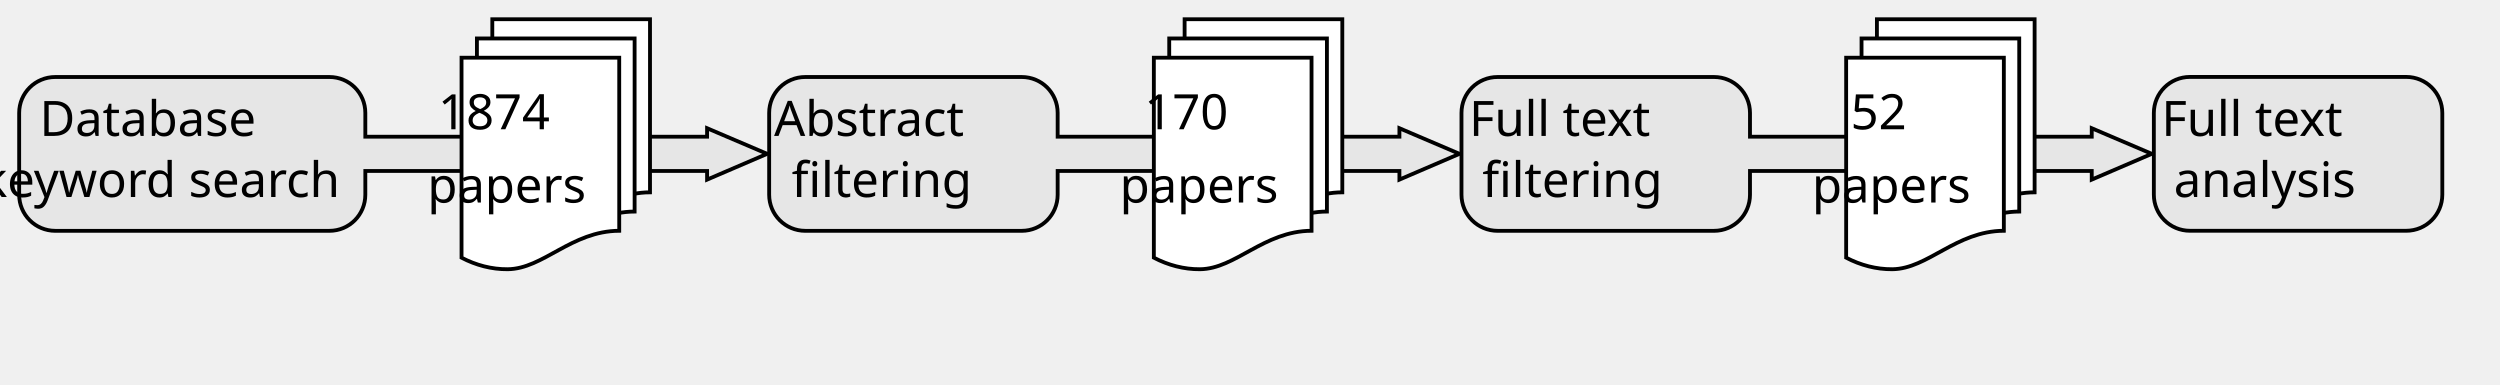
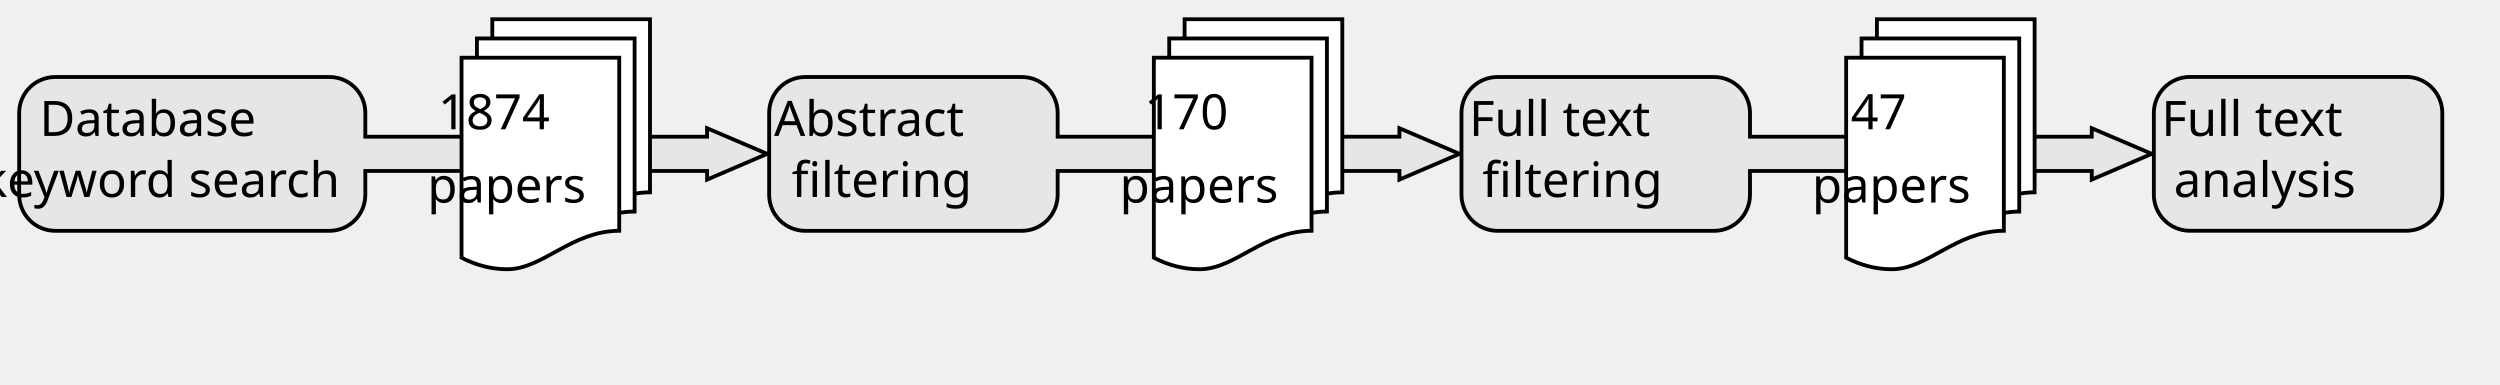
<svg xmlns="http://www.w3.org/2000/svg" id="svg3862" version="1.1" width="460.63" height="70.866" xml:space="preserve">
  <defs id="defs3866">
    <clipPath clipPathUnits="userSpaceOnUse" id="clipPath3880">
      <path d="m 350,33.935 0,-2.48 -83.828,0 0,-7.371 83.828,0 0,-2.481 14.121,6.16 L 350,33.935 z" id="path3882" />
    </clipPath>
    <clipPath clipPathUnits="userSpaceOnUse" id="clipPath3888">
      <path d="M 0,0 630,0 630,57 0,57 0,0 z" id="path3890" />
    </clipPath>
    <clipPath clipPathUnits="userSpaceOnUse" id="clipPath3892">
      <path d="M 0,0 630,0 630,57 0,57 0,0 z" id="path3894" />
    </clipPath>
    <clipPath clipPathUnits="userSpaceOnUse" id="clipPath3922">
      <path d="m 530.898,33.935 0,-2.48 -83.839,0 0,-7.371 83.839,0 0,-2.481 14.114,6.16 -14.114,6.172 z" id="path3924" />
    </clipPath>
    <clipPath clipPathUnits="userSpaceOnUse" id="clipPath3930">
      <path d="M 0,0 630,0 630,57 0,57 0,0 z" id="path3932" />
    </clipPath>
    <clipPath clipPathUnits="userSpaceOnUse" id="clipPath3934">
      <path d="M 0,0 630,0 630,57 0,57 0,0 z" id="path3936" />
    </clipPath>
    <clipPath clipPathUnits="userSpaceOnUse" id="clipPath3964">
      <path d="m 168.461,33.935 0,-2.48 -83.832,0 0,-7.371 83.832,0 0,-2.481 14.117,6.16 -14.117,6.172 z" id="path3966" />
    </clipPath>
    <clipPath clipPathUnits="userSpaceOnUse" id="clipPath3972">
      <path d="M 0,0 630,0 630,57 0,57 0,0 z" id="path3974" />
    </clipPath>
    <clipPath clipPathUnits="userSpaceOnUse" id="clipPath3976">
      <path d="M 0,0 630,0 630,57 0,57 0,0 z" id="path3978" />
    </clipPath>
    <clipPath clipPathUnits="userSpaceOnUse" id="clipPath4006">
      <path d="m 1.602,44.306 83.676,0 0,-33.082 -83.676,0 0,33.082 z" id="path4008" />
    </clipPath>
    <clipPath clipPathUnits="userSpaceOnUse" id="clipPath4014">
      <path d="M 0,0 630,0 630,57 0,57 0,0 z" id="path4016" />
    </clipPath>
    <clipPath clipPathUnits="userSpaceOnUse" id="clipPath4018">
      <path d="M 0,0 630,0 630,57 0,57 0,0 z" id="path4020" />
    </clipPath>
    <clipPath clipPathUnits="userSpaceOnUse" id="clipPath4046">
      <path d="M 0,0 630,0 630,57 0,57 0,0 z" id="path4048" />
    </clipPath>
    <clipPath clipPathUnits="userSpaceOnUse" id="clipPath4066">
      <path d="M 0,0 630,0 630,57 0,57 0,0 z" id="path4068" />
    </clipPath>
    <clipPath clipPathUnits="userSpaceOnUse" id="clipPath4088">
      <path d="m 182.57,44.306 83.676,0 0,-33.082 -83.676,0 0,33.082 z" id="path4090" />
    </clipPath>
    <clipPath clipPathUnits="userSpaceOnUse" id="clipPath4096">
      <path d="M 0,0 630,0 630,57 0,57 0,0 z" id="path4098" />
    </clipPath>
    <clipPath clipPathUnits="userSpaceOnUse" id="clipPath4100">
      <path d="M 0,0 630,0 630,57 0,57 0,0 z" id="path4102" />
    </clipPath>
    <clipPath clipPathUnits="userSpaceOnUse" id="clipPath4130">
      <path d="M 0,0 630,0 630,57 0,57 0,0 z" id="path4132" />
    </clipPath>
    <clipPath clipPathUnits="userSpaceOnUse" id="clipPath4154">
      <path d="m 363.551,44.306 83.676,0 0,-33.082 -83.676,0 0,33.082 z" id="path4156" />
    </clipPath>
    <clipPath clipPathUnits="userSpaceOnUse" id="clipPath4162">
      <path d="M 0,0 630,0 630,57 0,57 0,0 z" id="path4164" />
    </clipPath>
    <clipPath clipPathUnits="userSpaceOnUse" id="clipPath4166">
      <path d="M 0,0 630,0 630,57 0,57 0,0 z" id="path4168" />
    </clipPath>
    <clipPath clipPathUnits="userSpaceOnUse" id="clipPath4196">
      <path d="M 0,0 630,0 630,57 0,57 0,0 z" id="path4198" />
    </clipPath>
    <clipPath clipPathUnits="userSpaceOnUse" id="clipPath4220">
      <path d="m 544.52,43.658 83.676,0 0,-31.781 -83.676,0 0,31.781 z" id="path4222" />
    </clipPath>
    <clipPath clipPathUnits="userSpaceOnUse" id="clipPath4228">
      <path d="M 0,0 630,0 630,57 0,57 0,0 z" id="path4230" />
    </clipPath>
    <clipPath clipPathUnits="userSpaceOnUse" id="clipPath4232">
      <path d="M 0,0 630,0 630,57 0,57 0,0 z" id="path4234" />
    </clipPath>
    <clipPath clipPathUnits="userSpaceOnUse" id="clipPath4262">
      <path d="M 0,0 630,0 630,57 0,57 0,0 z" id="path4264" />
    </clipPath>
    <clipPath clipPathUnits="userSpaceOnUse" id="clipPath4292">
      <path d="M 0,0 630,0 630,57 0,57 0,0 z" id="path4294" />
    </clipPath>
    <clipPath clipPathUnits="userSpaceOnUse" id="clipPath4310">
      <path d="M 0,0 630,0 630,57 0,57 0,0 z" id="path4312" />
    </clipPath>
    <clipPath clipPathUnits="userSpaceOnUse" id="clipPath4338">
      <path d="M 0,0 630,0 630,57 0,57 0,0 z" id="path4340" />
    </clipPath>
    <clipPath clipPathUnits="userSpaceOnUse" id="clipPath4356">
      <path d="M 0,0 630,0 630,57 0,57 0,0 z" id="path4358" />
    </clipPath>
    <clipPath clipPathUnits="userSpaceOnUse" id="clipPath4384">
      <path d="M 0,0 630,0 630,57 0,57 0,0 z" id="path4386" />
    </clipPath>
    <clipPath clipPathUnits="userSpaceOnUse" id="clipPath4402">
      <path d="M 0,0 630,0 630,57 0,57 0,0 z" id="path4404" />
    </clipPath>
  </defs>
  <g id="g3870" transform="matrix(1.25,0,0,-1.25,0,70.86626)">
    <path style="fill:#e6e6e6;fill-opacity:1;stroke:#000000;stroke-width:0.709;stroke-miterlimit:4;stroke-opacity:1;stroke-dasharray:none" d="M 10.188 14.188 C 6.507 14.188 3.531 17.132 3.531 20.812 L 3.531 35.875 C 3.531 39.556 6.507 42.531 10.188 42.531 L 60.688 42.531 C 64.368 42.531 67.312 39.556 67.312 35.875 L 67.312 31.5 L 130.281 31.5 L 130.281 33.094 L 141.344 28.344 L 130.281 23.625 L 130.281 25.188 L 67.312 25.188 L 67.312 20.812 C 67.312 17.132 64.368 14.188 60.688 14.188 L 10.188 14.188 z " transform="matrix(0.8,0,0,-0.8,0,56.69301)" id="rect4416" />
    <path style="fill:#e6e6e6;fill-opacity:1;stroke:#000000;stroke-width:0.709;stroke-miterlimit:4;stroke-opacity:1;stroke-dasharray:none" d="M 148.375 14.188 C 144.694 14.188 141.719 17.132 141.719 20.812 L 141.719 35.875 C 141.719 39.556 144.694 42.531 148.375 42.531 L 188.25 42.531 C 191.931 42.531 194.875 39.556 194.875 35.875 L 194.875 31.5 L 257.844 31.5 L 257.844 33.094 L 268.906 28.344 L 257.844 23.625 L 257.844 25.188 L 194.875 25.188 L 194.875 20.812 C 194.875 17.132 191.931 14.188 188.25 14.188 L 148.375 14.188 z " transform="matrix(0.8,0,0,-0.8,0,56.69301)" id="rect4416-1" />
    <text xml:space="preserve" style="font-size:7.2px;font-style:normal;font-variant:normal;font-weight:normal;font-stretch:normal;text-align:center;line-height:125%;letter-spacing:0px;word-spacing:0px;text-anchor:middle;fill:#000000;fill-opacity:1;stroke:none;font-family:CMU Sans Serif Demi Condensed;-inkscape-font-specification:CMU Sans Serif Demi Condensed;stroke-width:0.567;stroke-miterlimit:4;stroke-dasharray:none" x="28.341" y="-36.655" id="text5134" transform="scale(1,-1)">
      <tspan id="tspan5136" x="28.341" y="-36.655" style="font-size:7.2px;font-style:normal;font-variant:normal;font-weight:500;font-stretch:normal;text-align:center;text-anchor:middle;font-family:CMU Sans Serif;-inkscape-font-specification:CMU Sans Serif Medium;stroke-width:0.567;stroke-miterlimit:4;stroke-dasharray:none">Database</tspan>
      <tspan x="28.341" y="-27.655" id="tspan5138" style="font-size:7.2px;font-style:normal;font-variant:normal;font-weight:500;font-stretch:normal;text-align:center;text-anchor:middle;font-family:CMU Sans Serif;-inkscape-font-specification:CMU Sans Serif Medium;stroke-width:0.567;stroke-miterlimit:4;stroke-dasharray:none">keyword search</tspan>
    </text>
    <path style="fill:#ffffff;fill-opacity:1;stroke:#000000;stroke-width:0.567;stroke-linecap:butt;stroke-linejoin:miter;stroke-miterlimit:4;stroke-opacity:1;stroke-dasharray:none" d="m 72.567,53.858 23.244,10e-7 0,-25.512 c -7.06,-0.04 -11.195,-5.621 -16.441,-5.669 -2.366,-0.022 -4.677,0.595 -6.803,1.701 z" id="path5311-3" />
    <path style="fill:#ffffff;fill-opacity:1;stroke:#000000;stroke-width:0.567;stroke-linecap:butt;stroke-linejoin:miter;stroke-miterlimit:4;stroke-opacity:1;stroke-dasharray:none" d="m 70.299,51.024 23.244,10e-7 0,-25.512 c -7.06,-0.04 -11.195,-5.621 -16.441,-5.669 -2.366,-0.022 -4.677,0.595 -6.803,1.701 z" id="path5311-5" />
    <path style="fill:#ffffff;fill-opacity:1;stroke:#000000;stroke-width:0.567;stroke-linecap:butt;stroke-linejoin:miter;stroke-miterlimit:4;stroke-opacity:1;stroke-dasharray:none" d="m 68.031,48.189 23.244,10e-7 0,-25.512 c -7.06,-0.04 -11.195,-5.621 -16.441,-5.669 -2.366,-0.022 -4.677,0.595 -6.803,1.701 z" id="path5311" />
    <text xml:space="preserve" style="font-size:7.2px;font-style:normal;font-variant:normal;font-weight:normal;font-stretch:normal;text-align:center;line-height:150%;letter-spacing:0px;word-spacing:0px;text-anchor:middle;fill:#000000;fill-opacity:1;stroke:none;font-family:CMU Sans Serif;-inkscape-font-specification:CMU Sans Serif;stroke-width:0.567;stroke-miterlimit:4;stroke-dasharray:none" x="79.37" y="-37.638" id="text5140" transform="scale(1,-1)">
      <tspan id="tspan5142" x="79.37" y="-37.638">1874</tspan>
      <tspan x="79.37" y="-26.838" id="tspan5144">papers</tspan>
    </text>
    <text xml:space="preserve" style="font-size:7.2px;font-style:normal;font-variant:normal;font-weight:normal;font-stretch:normal;text-align:center;line-height:125%;letter-spacing:0px;word-spacing:0px;text-anchor:middle;fill:#000000;fill-opacity:1;stroke:none;font-family:CMU Sans Serif Demi Condensed;-inkscape-font-specification:CMU Sans Serif Demi Condensed;stroke-width:0.567;stroke-miterlimit:4;stroke-dasharray:none" x="134.654" y="-36.658" id="text5134-7" transform="scale(1,-1)">
      <tspan x="134.654" y="-36.658" id="tspan5138-2" style="font-size:7.2px;font-style:normal;font-variant:normal;font-weight:500;font-stretch:normal;text-align:center;text-anchor:middle;font-family:CMU Sans Serif;-inkscape-font-specification:CMU Sans Serif Medium;stroke-width:0.567;stroke-miterlimit:4;stroke-dasharray:none">Abstract</tspan>
      <tspan x="134.654" y="-27.658" style="font-size:7.2px;font-style:normal;font-variant:normal;font-weight:500;font-stretch:normal;text-align:center;text-anchor:middle;font-family:CMU Sans Serif;-inkscape-font-specification:CMU Sans Serif Medium;stroke-width:0.567;stroke-miterlimit:4;stroke-dasharray:none" id="tspan5172">filtering</tspan>
    </text>
    <path style="fill:#ffffff;fill-opacity:1;stroke:#000000;stroke-width:0.567;stroke-linecap:butt;stroke-linejoin:miter;stroke-miterlimit:4;stroke-opacity:1;stroke-dasharray:none" d="m 174.614,53.858 23.244,10e-7 0,-25.512 c -7.06,-0.04 -11.195,-5.621 -16.441,-5.669 -2.366,-0.022 -4.677,0.595 -6.803,1.701 z" id="path5311-3-4" />
    <path style="fill:#ffffff;fill-opacity:1;stroke:#000000;stroke-width:0.567;stroke-linecap:butt;stroke-linejoin:miter;stroke-miterlimit:4;stroke-opacity:1;stroke-dasharray:none" d="m 172.346,51.024 23.244,10e-7 0,-25.512 c -7.06,-0.04 -11.195,-5.621 -16.441,-5.669 -2.366,-0.022 -4.677,0.595 -6.803,1.701 z" id="path5311-5-8" />
    <path style="fill:#ffffff;fill-opacity:1;stroke:#000000;stroke-width:0.567;stroke-linecap:butt;stroke-linejoin:miter;stroke-miterlimit:4;stroke-opacity:1;stroke-dasharray:none" d="m 170.079,48.189 23.244,10e-7 0,-25.512 c -7.06,-0.04 -11.195,-5.621 -16.441,-5.669 -2.366,-0.022 -4.677,0.595 -6.803,1.701 z" id="path5311-8" />
    <text xml:space="preserve" style="font-size:7.2px;font-style:normal;font-variant:normal;font-weight:normal;font-stretch:normal;text-align:center;line-height:150%;letter-spacing:0px;word-spacing:0px;text-anchor:middle;fill:#000000;fill-opacity:1;stroke:none;font-family:CMU Sans Serif;-inkscape-font-specification:CMU Sans Serif;stroke-width:0.567;stroke-miterlimit:4;stroke-dasharray:none" x="181.417" y="-37.638" id="text5140-2" transform="scale(1,-1)">
      <tspan id="tspan5142-6" x="181.417" y="-37.638">170</tspan>
      <tspan x="181.417" y="-26.838" id="tspan5144-1">papers</tspan>
    </text>
    <path style="fill:#e6e6e6;fill-opacity:1;stroke:#000000;stroke-width:0.709;stroke-miterlimit:4;stroke-opacity:1;stroke-dasharray:none" d="M 275.938 14.188 C 272.257 14.188 269.281 17.132 269.281 20.812 L 269.281 35.875 C 269.281 39.556 272.257 42.531 275.938 42.531 L 315.812 42.531 C 319.493 42.531 322.438 39.556 322.438 35.875 L 322.438 31.5 L 385.406 31.5 L 385.406 33.094 L 396.469 28.344 L 385.406 23.625 L 385.406 25.188 L 322.438 25.188 L 322.438 20.812 C 322.438 17.132 319.493 14.188 315.812 14.188 L 275.938 14.188 z " transform="matrix(0.8,0,0,-0.8,0,56.69301)" id="rect4416-1-1" />
    <text xml:space="preserve" style="font-size:7.2px;font-style:normal;font-variant:normal;font-weight:normal;font-stretch:normal;text-align:center;line-height:125%;letter-spacing:0px;word-spacing:0px;text-anchor:middle;fill:#000000;fill-opacity:1;stroke:none;font-family:CMU Sans Serif Demi Condensed;-inkscape-font-specification:CMU Sans Serif Demi Condensed;stroke-width:0.567;stroke-miterlimit:4;stroke-dasharray:none" x="236.46" y="-36.658" id="text5134-7-7" transform="scale(1,-1)">
      <tspan x="236.46" y="-36.658" id="tspan5138-2-3" style="font-size:7.2px;font-style:normal;font-variant:normal;font-weight:500;font-stretch:normal;text-align:center;text-anchor:middle;font-family:CMU Sans Serif;-inkscape-font-specification:CMU Sans Serif Medium;stroke-width:0.567;stroke-miterlimit:4;stroke-dasharray:none">Full text</tspan>
      <tspan x="236.46" y="-27.658" style="font-size:7.2px;font-style:normal;font-variant:normal;font-weight:500;font-stretch:normal;text-align:center;text-anchor:middle;font-family:CMU Sans Serif;-inkscape-font-specification:CMU Sans Serif Medium;stroke-width:0.567;stroke-miterlimit:4;stroke-dasharray:none" id="tspan5172-3">filtering</tspan>
    </text>
    <rect style="fill:#e6e6e6;fill-opacity:1;stroke:#000000;stroke-width:0.567;stroke-miterlimit:4;stroke-opacity:1;stroke-dasharray:none" id="rect4416-1-84" width="42.52" height="22.677" x="317.48" y="-45.354" ry="5.315" transform="scale(1,-1)" />
    <text xml:space="preserve" style="font-size:7.2px;font-style:normal;font-variant:normal;font-weight:normal;font-stretch:normal;text-align:center;line-height:125%;letter-spacing:0px;word-spacing:0px;text-anchor:middle;fill:#000000;fill-opacity:1;stroke:none;font-family:CMU Sans Serif Demi Condensed;-inkscape-font-specification:CMU Sans Serif Demi Condensed;stroke-width:0.567;stroke-miterlimit:4;stroke-dasharray:none" x="338.507" y="-36.655" id="text5134-7-2" transform="scale(1,-1)">
      <tspan x="338.507" y="-36.655" style="font-size:7.2px;font-style:normal;font-variant:normal;font-weight:500;font-stretch:normal;text-align:center;text-anchor:middle;font-family:CMU Sans Serif;-inkscape-font-specification:CMU Sans Serif Medium;stroke-width:0.567;stroke-miterlimit:4;stroke-dasharray:none" id="tspan5172-5">Full text</tspan>
      <tspan x="338.507" y="-27.655" style="font-size:7.2px;font-style:normal;font-variant:normal;font-weight:500;font-stretch:normal;text-align:center;text-anchor:middle;font-family:CMU Sans Serif;-inkscape-font-specification:CMU Sans Serif Medium;stroke-width:0.567;stroke-miterlimit:4;stroke-dasharray:none" id="tspan5254">analysis</tspan>
    </text>
    <path style="fill:#ffffff;fill-opacity:1;stroke:#000000;stroke-width:0.567;stroke-linecap:butt;stroke-linejoin:miter;stroke-miterlimit:4;stroke-opacity:1;stroke-dasharray:none" d="m 276.661,53.858 23.244,10e-7 0,-25.512 c -7.06,-0.04 -11.195,-5.621 -16.441,-5.669 -2.366,-0.022 -4.677,0.595 -6.803,1.701 z" id="path5311-3-0" />
    <path style="fill:#ffffff;fill-opacity:1;stroke:#000000;stroke-width:0.567;stroke-linecap:butt;stroke-linejoin:miter;stroke-miterlimit:4;stroke-opacity:1;stroke-dasharray:none" d="m 274.394,51.024 23.244,10e-7 0,-25.512 c -7.06,-0.04 -11.195,-5.621 -16.441,-5.669 -2.366,-0.022 -4.677,0.595 -6.803,1.701 z" id="path5311-5-7" />
    <path style="fill:#ffffff;fill-opacity:1;stroke:#000000;stroke-width:0.567;stroke-linecap:butt;stroke-linejoin:miter;stroke-miterlimit:4;stroke-opacity:1;stroke-dasharray:none" d="m 272.126,48.189 23.244,10e-7 0,-25.512 c -7.06,-0.04 -11.195,-5.621 -16.441,-5.669 -2.366,-0.022 -4.677,0.595 -6.803,1.701 z" id="path5311-9" />
-     <text xml:space="preserve" style="font-size:7.2px;font-style:normal;font-variant:normal;font-weight:normal;font-stretch:normal;text-align:center;line-height:150%;letter-spacing:0px;word-spacing:0px;text-anchor:middle;fill:#000000;fill-opacity:1;stroke:none;font-family:CMU Sans Serif;-inkscape-font-specification:CMU Sans Serif;stroke-width:0.567;stroke-miterlimit:4;stroke-dasharray:none" x="283.465" y="-37.638" id="text5140-9" transform="scale(1,-1)">
-       <tspan id="tspan5142-1" x="283.465" y="-37.638">52</tspan>
+     <text xml:space="preserve" style="font-size:7.2px;font-style:normal;font-variant:normal;font-weight:normal;font-stretch:normal;text-align:center;line-height:150%;letter-spacing:0px;word-spacing:0px;text-anchor:middle;fill:#000000;fill-opacity:1;stroke:none;font-family:CMU Sans Serif;-inkscape-font-specification:CMU Sans Serif" x="283.465" y="-37.638" id="text5140-9" transform="scale(1,-1)">
+       <tspan id="tspan5142-1" x="283.465" y="-37.638">47</tspan>
      <tspan x="283.465" y="-26.838" id="tspan5144-9">papers</tspan>
    </text>
  </g>
</svg>
